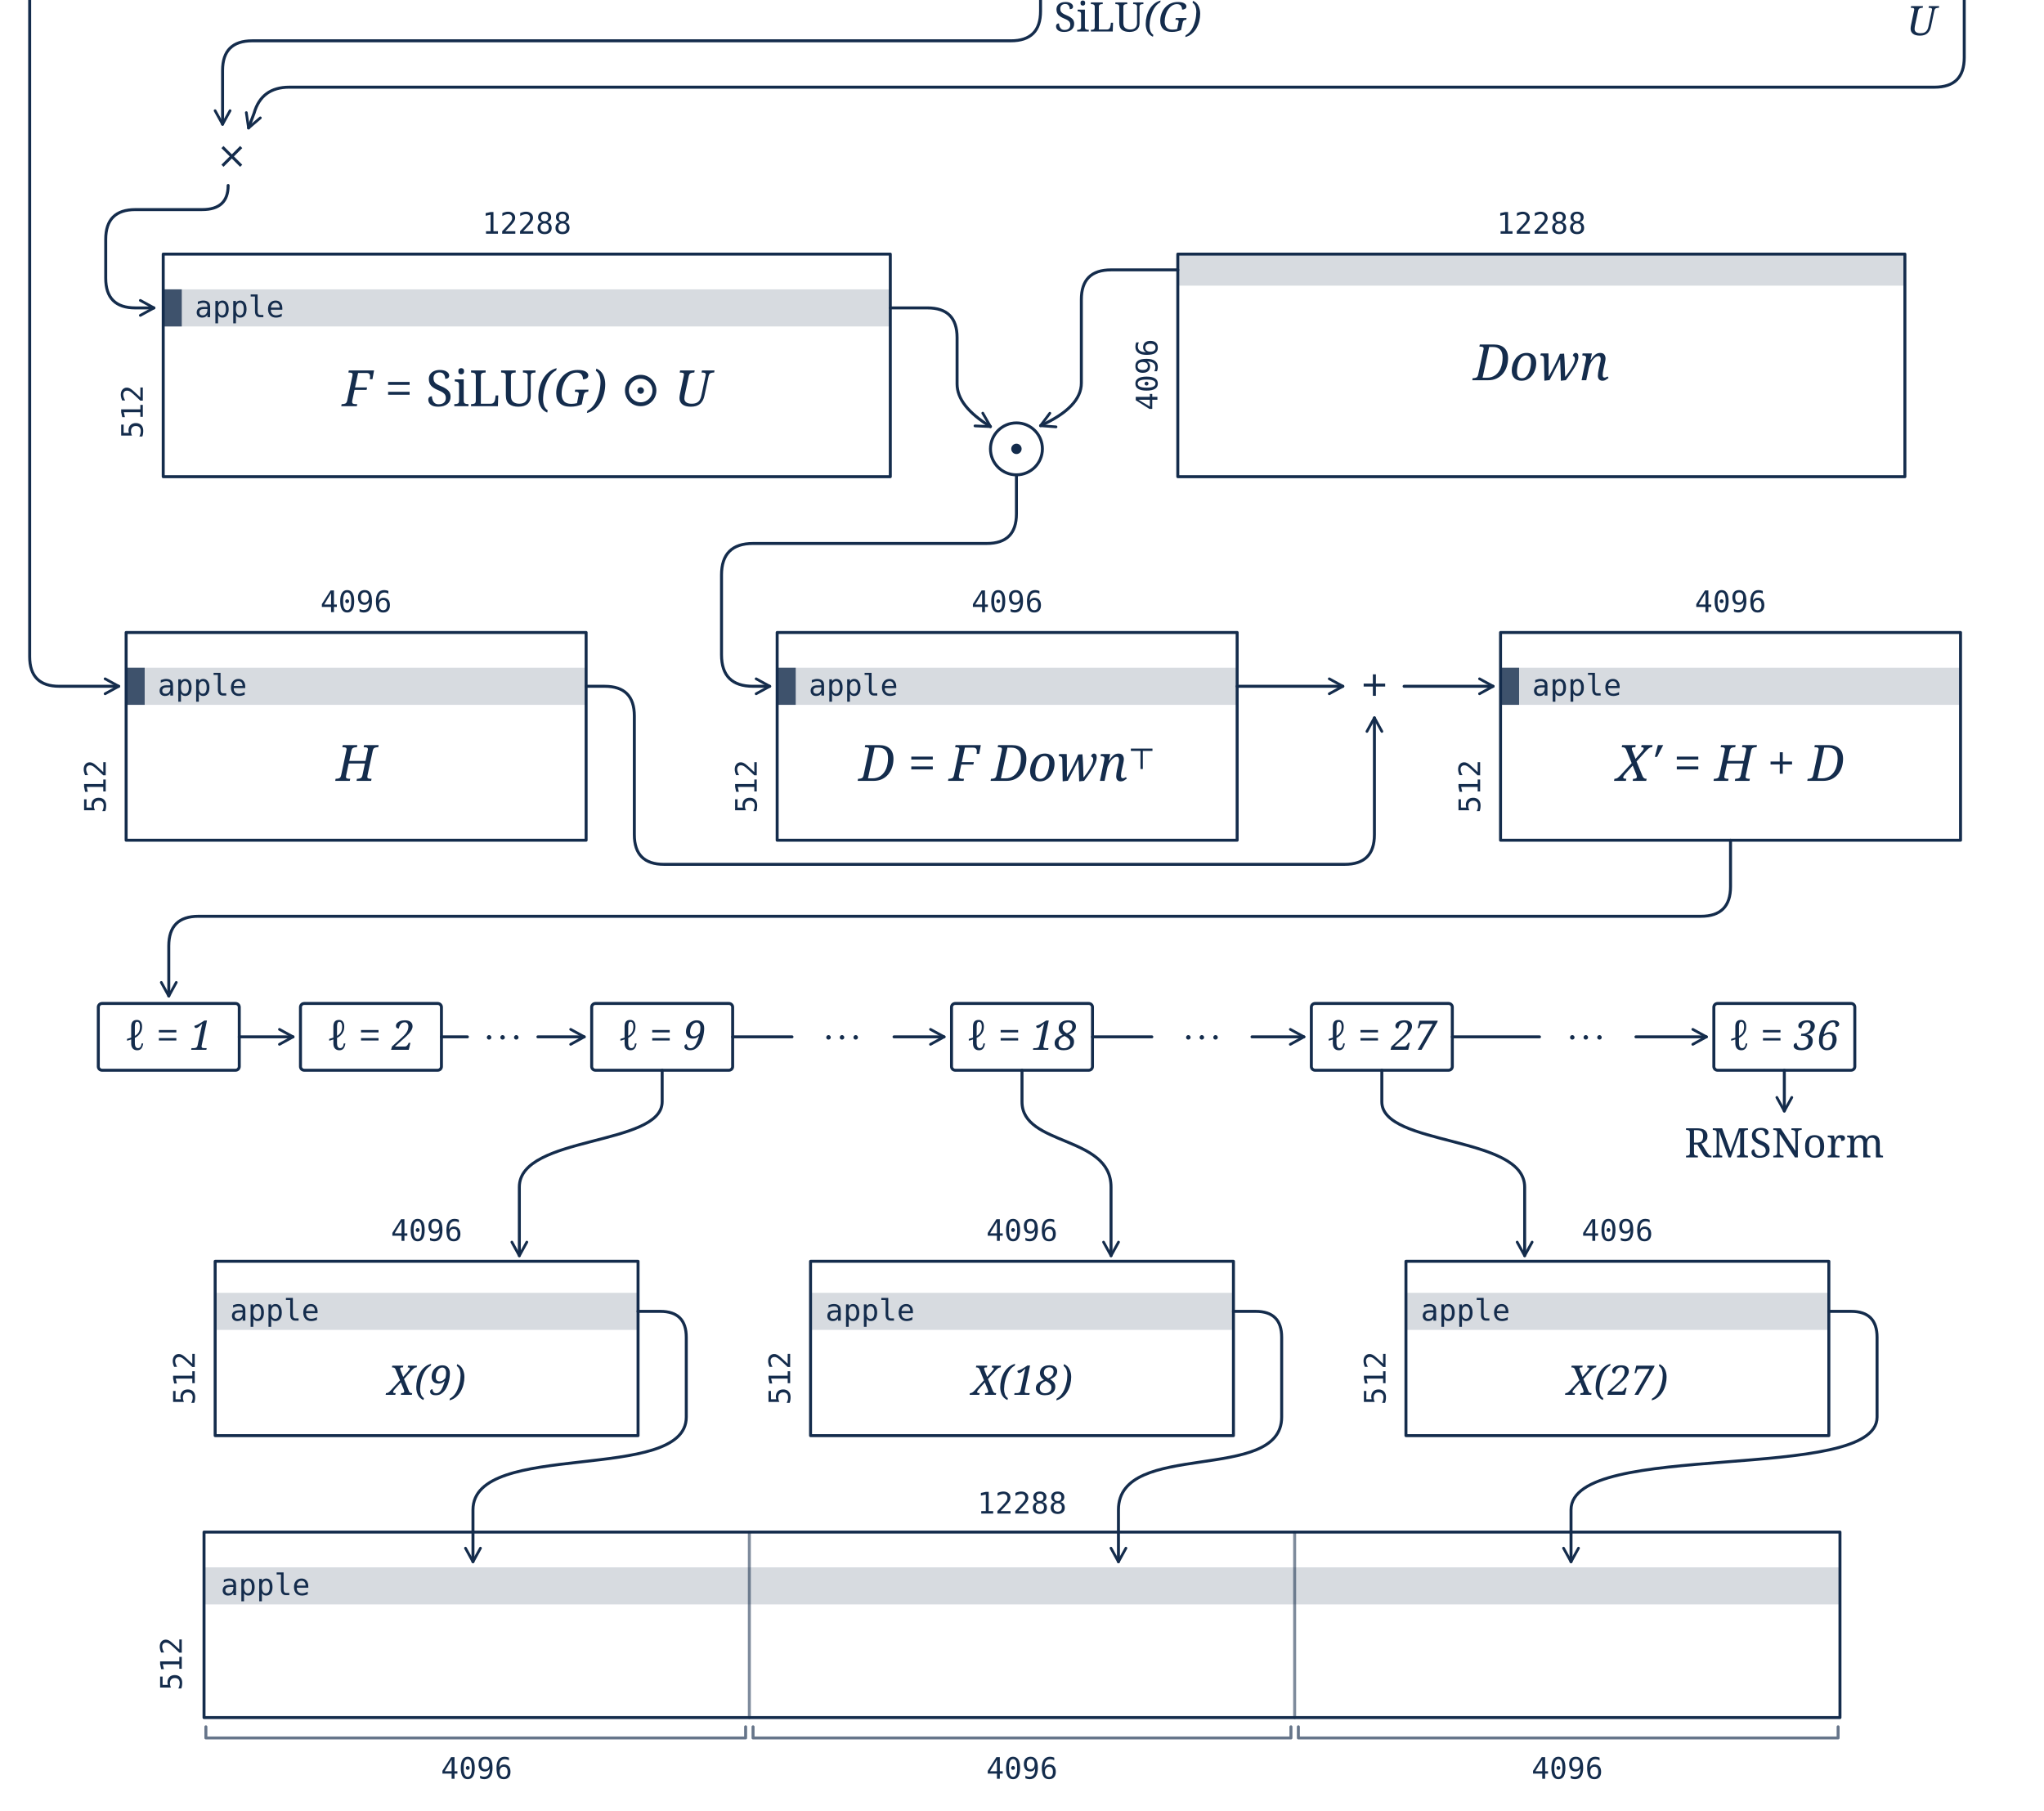
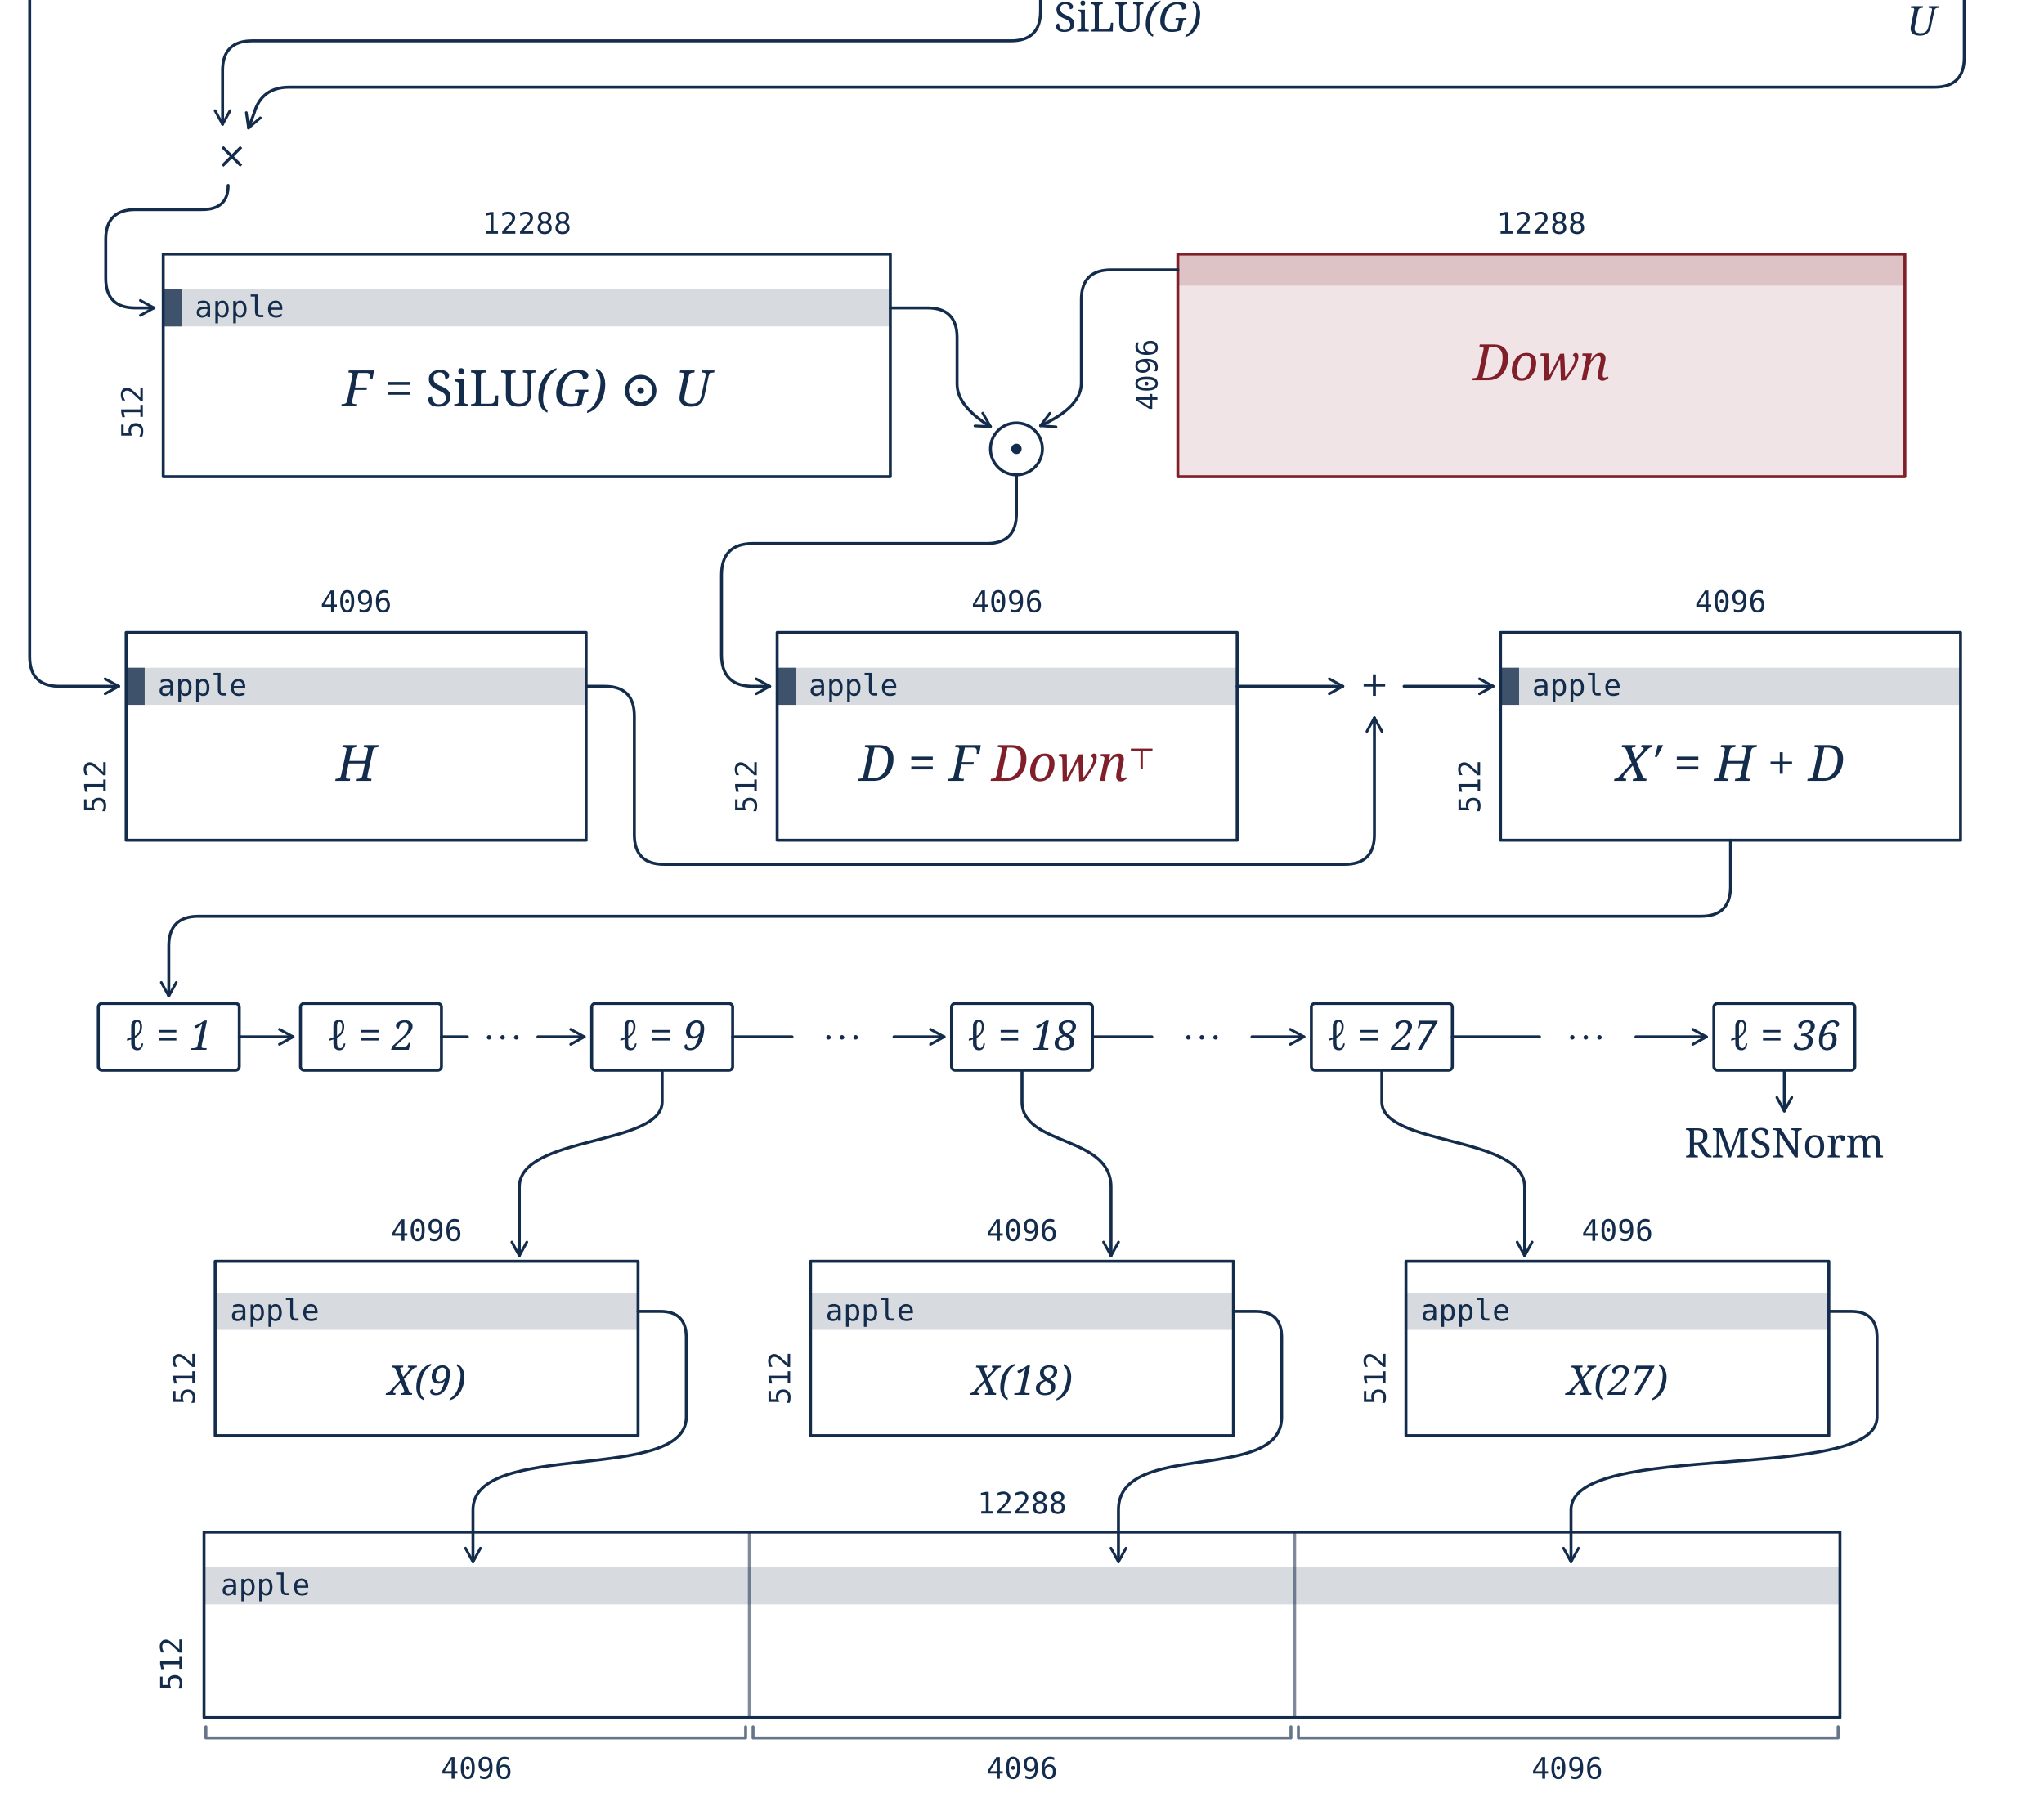
<svg xmlns="http://www.w3.org/2000/svg" width="1102" height="976" viewBox="0 0 1102 976" role="img" aria-labelledby="title">
  <style>
    svg { color: #142c4c; }
    text { fill: currentColor; text-anchor: middle; }
    .dim, .token { font: 16px ui-monospace, monospace; }
    .token { text-anchor: start; }
    .math { font: italic 27px "STIX Two Text", Georgia, serif; }
    .small { font: italic 22px "STIX Two Text", Georgia, serif; }
    .op { font-style: normal; }
    .sup { baseline-shift: super; font-size: 16px; font-style: normal; }
    .frame, .flow { fill: none; stroke: currentColor; stroke-width: 1.6; stroke-linecap: round; stroke-linejoin: round; }
    .flow { marker-end: url(#tip); }
    .row { fill: currentColor; fill-opacity: .17; }
    .cell { fill: currentColor; fill-opacity: .78; }
+ 
+     .weight { color: #801f2a; }
+     .weight.frame { fill: currentColor; fill-opacity: .12; }
  </style>
  <defs>
    <marker id="tip" viewBox="0 0 12 12" refX="10" refY="6" markerWidth="11" markerHeight="11" markerUnits="userSpaceOnUse" orient="auto">
      <path class="frame" d="M2 1.6 10 6 2 10.4" />
    </marker>
    <g id="hidden">
      <text class="dim" x="124" y="-11">4096</text>
      <text class="dim" transform="translate(-11 83) rotate(-90)">512</text>
      <rect class="row" y="19" width="248" height="20" />
      <rect class="cell" y="19" width="10" height="20" />
      <rect class="frame" width="248" height="112" />
      <text class="token" x="17" y="34">apple</text>
    </g>
    <g id="layer-state">
      <text class="dim" x="114" y="-11">4096</text>
      <text class="dim" transform="translate(-11 63) rotate(-90)">512</text>
      <rect class="row" y="17" width="228" height="20" />
      <rect class="frame" width="228" height="94" />
      <text class="token" x="8" y="32">apple</text>
    </g>
    <rect id="layer" class="frame" x="-38" y="-18" width="76" height="36" rx="2" />
  </defs>
  <text class="small" x="608" y="17">
    <tspan class="op">SiLU</tspan>(G)</text>
  <text class="small" x="1036" y="19">U</text>
  <path class="flow" d="M561 0v6q0 16-16 16H136q-16 0-16 16v29" />
  <path class="flow" d="M1059 0v31q0 16-16 16H156q-15 0-19 14l-3 8" />
  <text x="125" y="94" class="math op">×</text>
  <path class="flow" d="M123 100q0 13-14 13H73q-16 0-16 16v21q0 16 16 16h10" />
  <text class="dim" x="284" y="126">12288</text>
  <text class="dim" transform="translate(77 222) rotate(-90)">512</text>
  <rect class="row" x="88" y="156" width="392" height="20" />
  <rect class="cell" x="88" y="156" width="10" height="20" />
  <rect class="frame" x="88" y="137" width="392" height="120" />
  <text class="token" x="105" y="171">apple</text>
  <text class="math" x="284" y="219">F = <tspan class="op">SiLU</tspan>(G) ⊙ U</text>
  <text class="dim" x="831" y="126">12288</text>
  <text class="dim" transform="translate(624 202) rotate(-90)">4096</text>
-   <rect class="row" x="635" y="137" width="392" height="17" />
-   <rect class="frame" x="635" y="137" width="392" height="120" />
-   <text class="math" x="831" y="205">Down</text>
+   <rect class="row weight" x="635" y="137" width="392" height="17" />
+   <rect class="frame weight" x="635" y="137" width="392" height="120" />
+   <text class="math" x="831" y="205">
+     <tspan fill="#801f2a">Down</tspan>
+   </text>
  <path class="flow" d="M480 166h20q16 0 16 16v25q0 12 18 23" />
  <path class="flow" d="M635 145.5h-36q-16 0-16 16v45q0 13-22 23" />
  <circle class="frame" cx="548" cy="242" r="14" />
  <circle cx="548" cy="242" r="2.8" fill="currentColor" />
  <path class="flow" d="M548 256v21q0 16-16 16H406q-17 0-17 17v43q0 17 17 17h9" />
  <path class="flow" d="M16 0v354q0 16 16 16h32" />
  <use href="#hidden" x="68" y="341" />
  <text class="math" x="192" y="421">H</text>
  <use href="#hidden" x="419" y="341" />
-   <text class="math" x="543" y="421">D = F Down<tspan class="sup">⊤</tspan>
+   <text class="math" x="543" y="421">D = F <tspan fill="#801f2a">Down<tspan class="sup">⊤</tspan>
+     </tspan>
  </text>
  <path class="flow" d="M316 370h10q16 0 16 16v64q0 16 16 16h367q16 0 16-16v-63" />
  <path class="flow" d="M667 370h57" />
  <text class="math op" x="741" y="379">+</text>
  <path class="flow" d="M757 370h48" />
  <use href="#hidden" x="809" y="341" />
  <text class="math" x="933" y="421">X′ = H + D</text>
  <path class="flow" d="M933 453v25q0 16-16 16H107q-16 0-16 16v27" />
  <g transform="translate(0 516)">
    <use href="#layer" x="91" y="43" />
    <text class="small" x="91" y="50">ℓ = 1</text>
    <path class="flow" d="M129 43h29" />
    <use href="#layer" x="200" y="43" />
    <text class="small" x="200" y="50">ℓ = 2</text>
    <path class="frame" d="M238 43h14" />
    <text class="small op" x="271" y="49">⋯</text>
    <path class="flow" d="M290 43h25" />
    <use href="#layer" x="357" y="43" />
    <text class="small" x="357" y="50">ℓ = 9</text>
    <path class="frame" d="M395 43h32" />
    <text class="small op" x="454" y="49">⋯</text>
    <path class="flow" d="M482 43h27" />
    <use href="#layer" x="551" y="43" />
    <text class="small" x="551" y="50">ℓ = 18</text>
    <path class="frame" d="M589 43h32" />
    <text class="small op" x="648" y="49">⋯</text>
    <path class="flow" d="M675 43h28" />
    <use href="#layer" x="745" y="43" />
    <text class="small" x="745" y="50">ℓ = 27</text>
    <path class="frame" d="M783 43h47" />
    <text class="small op" x="855" y="49">⋯</text>
    <path class="flow" d="M882 43h38" />
    <use href="#layer" x="962" y="43" />
    <text class="small" x="962" y="50">ℓ = 36</text>
    <path class="flow" d="M962 61v22" />
    <text class="small op" x="962" y="108">RMSNorm</text>
    <path class="flow" d="M357 61v17c0 24-77 18-77 46v37" />
    <path class="flow" d="M551 61v17c0 24 48 18 48 46v37" />
    <path class="flow" d="M745 61v17c0 24 77 18 77 46v37" />
    <use href="#layer-state" x="116" y="164" />
    <text class="small" x="230" y="236">X(9)</text>
    <use href="#layer-state" x="437" y="164" />
    <text class="small" x="551" y="236">X(18)</text>
    <use href="#layer-state" x="758" y="164" />
    <text class="small" x="872" y="236">X(27)</text>
    <path class="flow" d="M344 191h12q14 0 14 14v43c0 36-115 12-115 50v28" />
    <path class="flow" d="M665 191h12q14 0 14 14v43c0 36-88 12-88 50v28" />
    <path class="flow" d="M986 191h12q14 0 14 14v43c0 36-165 12-165 50v28" />
    <text class="dim" x="551" y="300">12288</text>
    <text class="dim" transform="translate(98 381) rotate(-90)">512</text>
    <rect class="row" x="110" y="329" width="882" height="20" />
    <rect class="frame" x="110" y="310" width="882" height="100" />
    <path class="frame" d="M404 310v100m294-100v100" stroke-opacity=".55" />
    <text class="token" x="119" y="344">apple</text>
    <path class="frame" d="M111 415v6h291v-6m4 0v6h290v-6m4 0v6h291v-6" stroke-opacity=".65" />
    <g class="dim">
      <text x="257" y="443">4096</text>
      <text x="551" y="443">4096</text>
      <text x="845" y="443">4096</text>
    </g>
  </g>
</svg>
